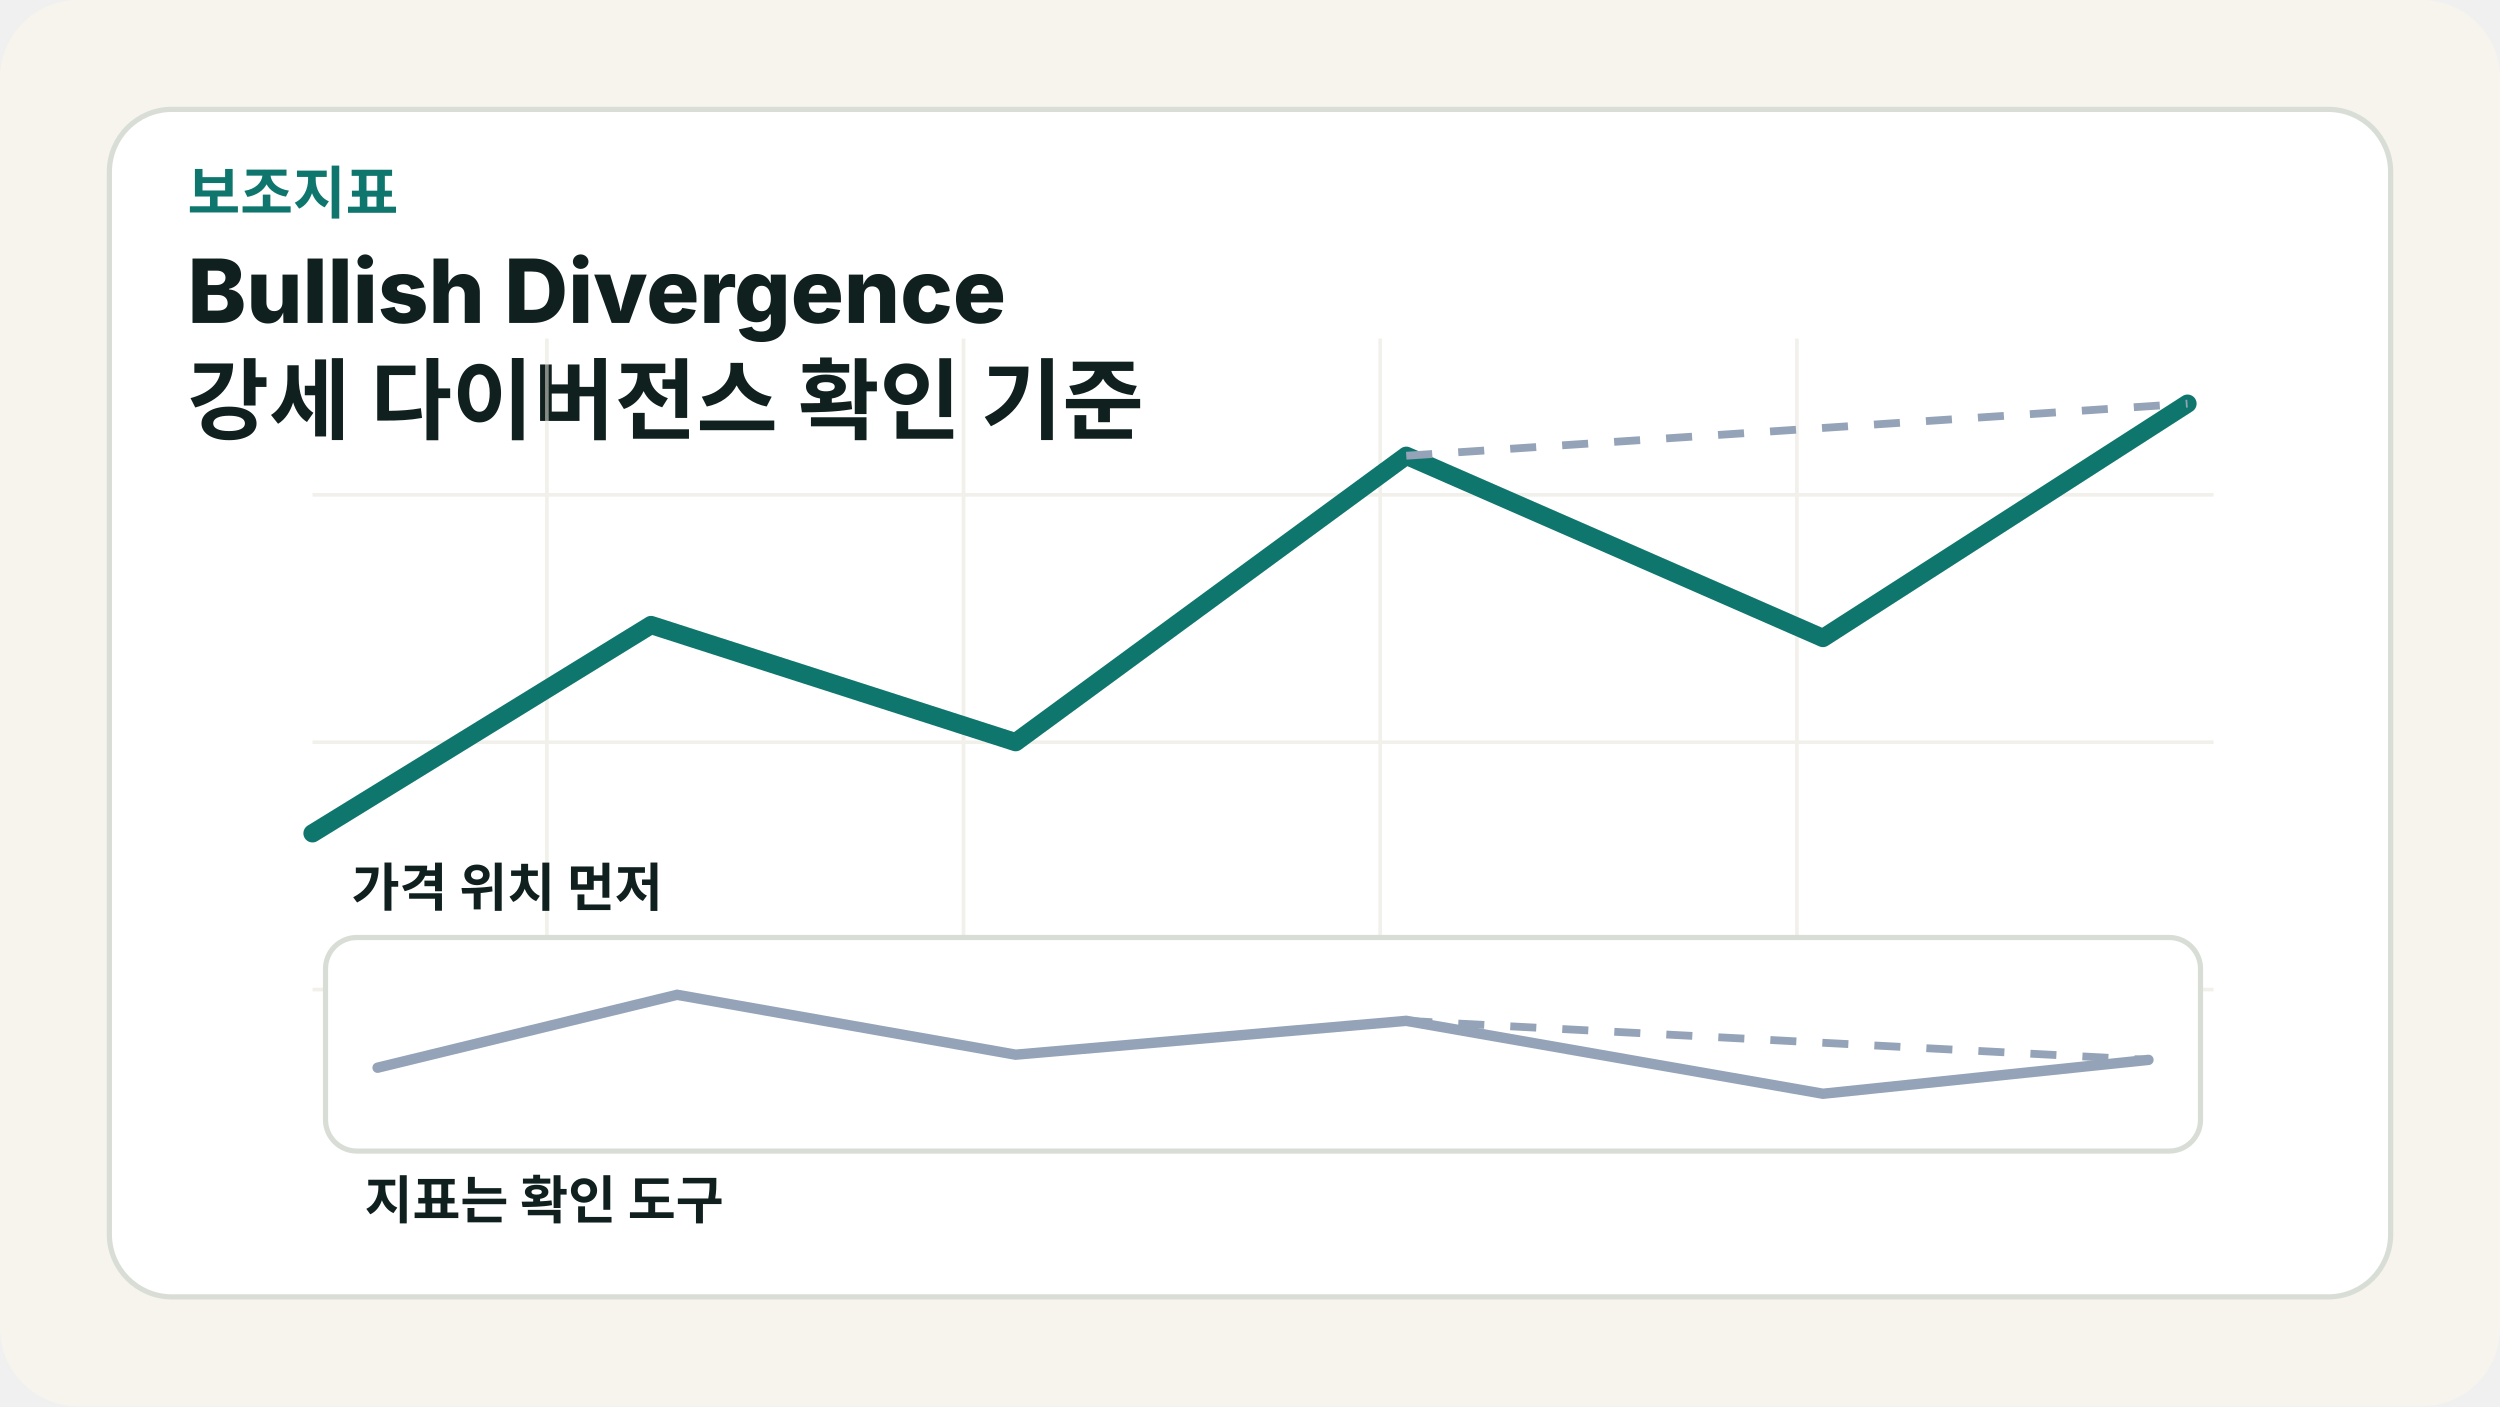
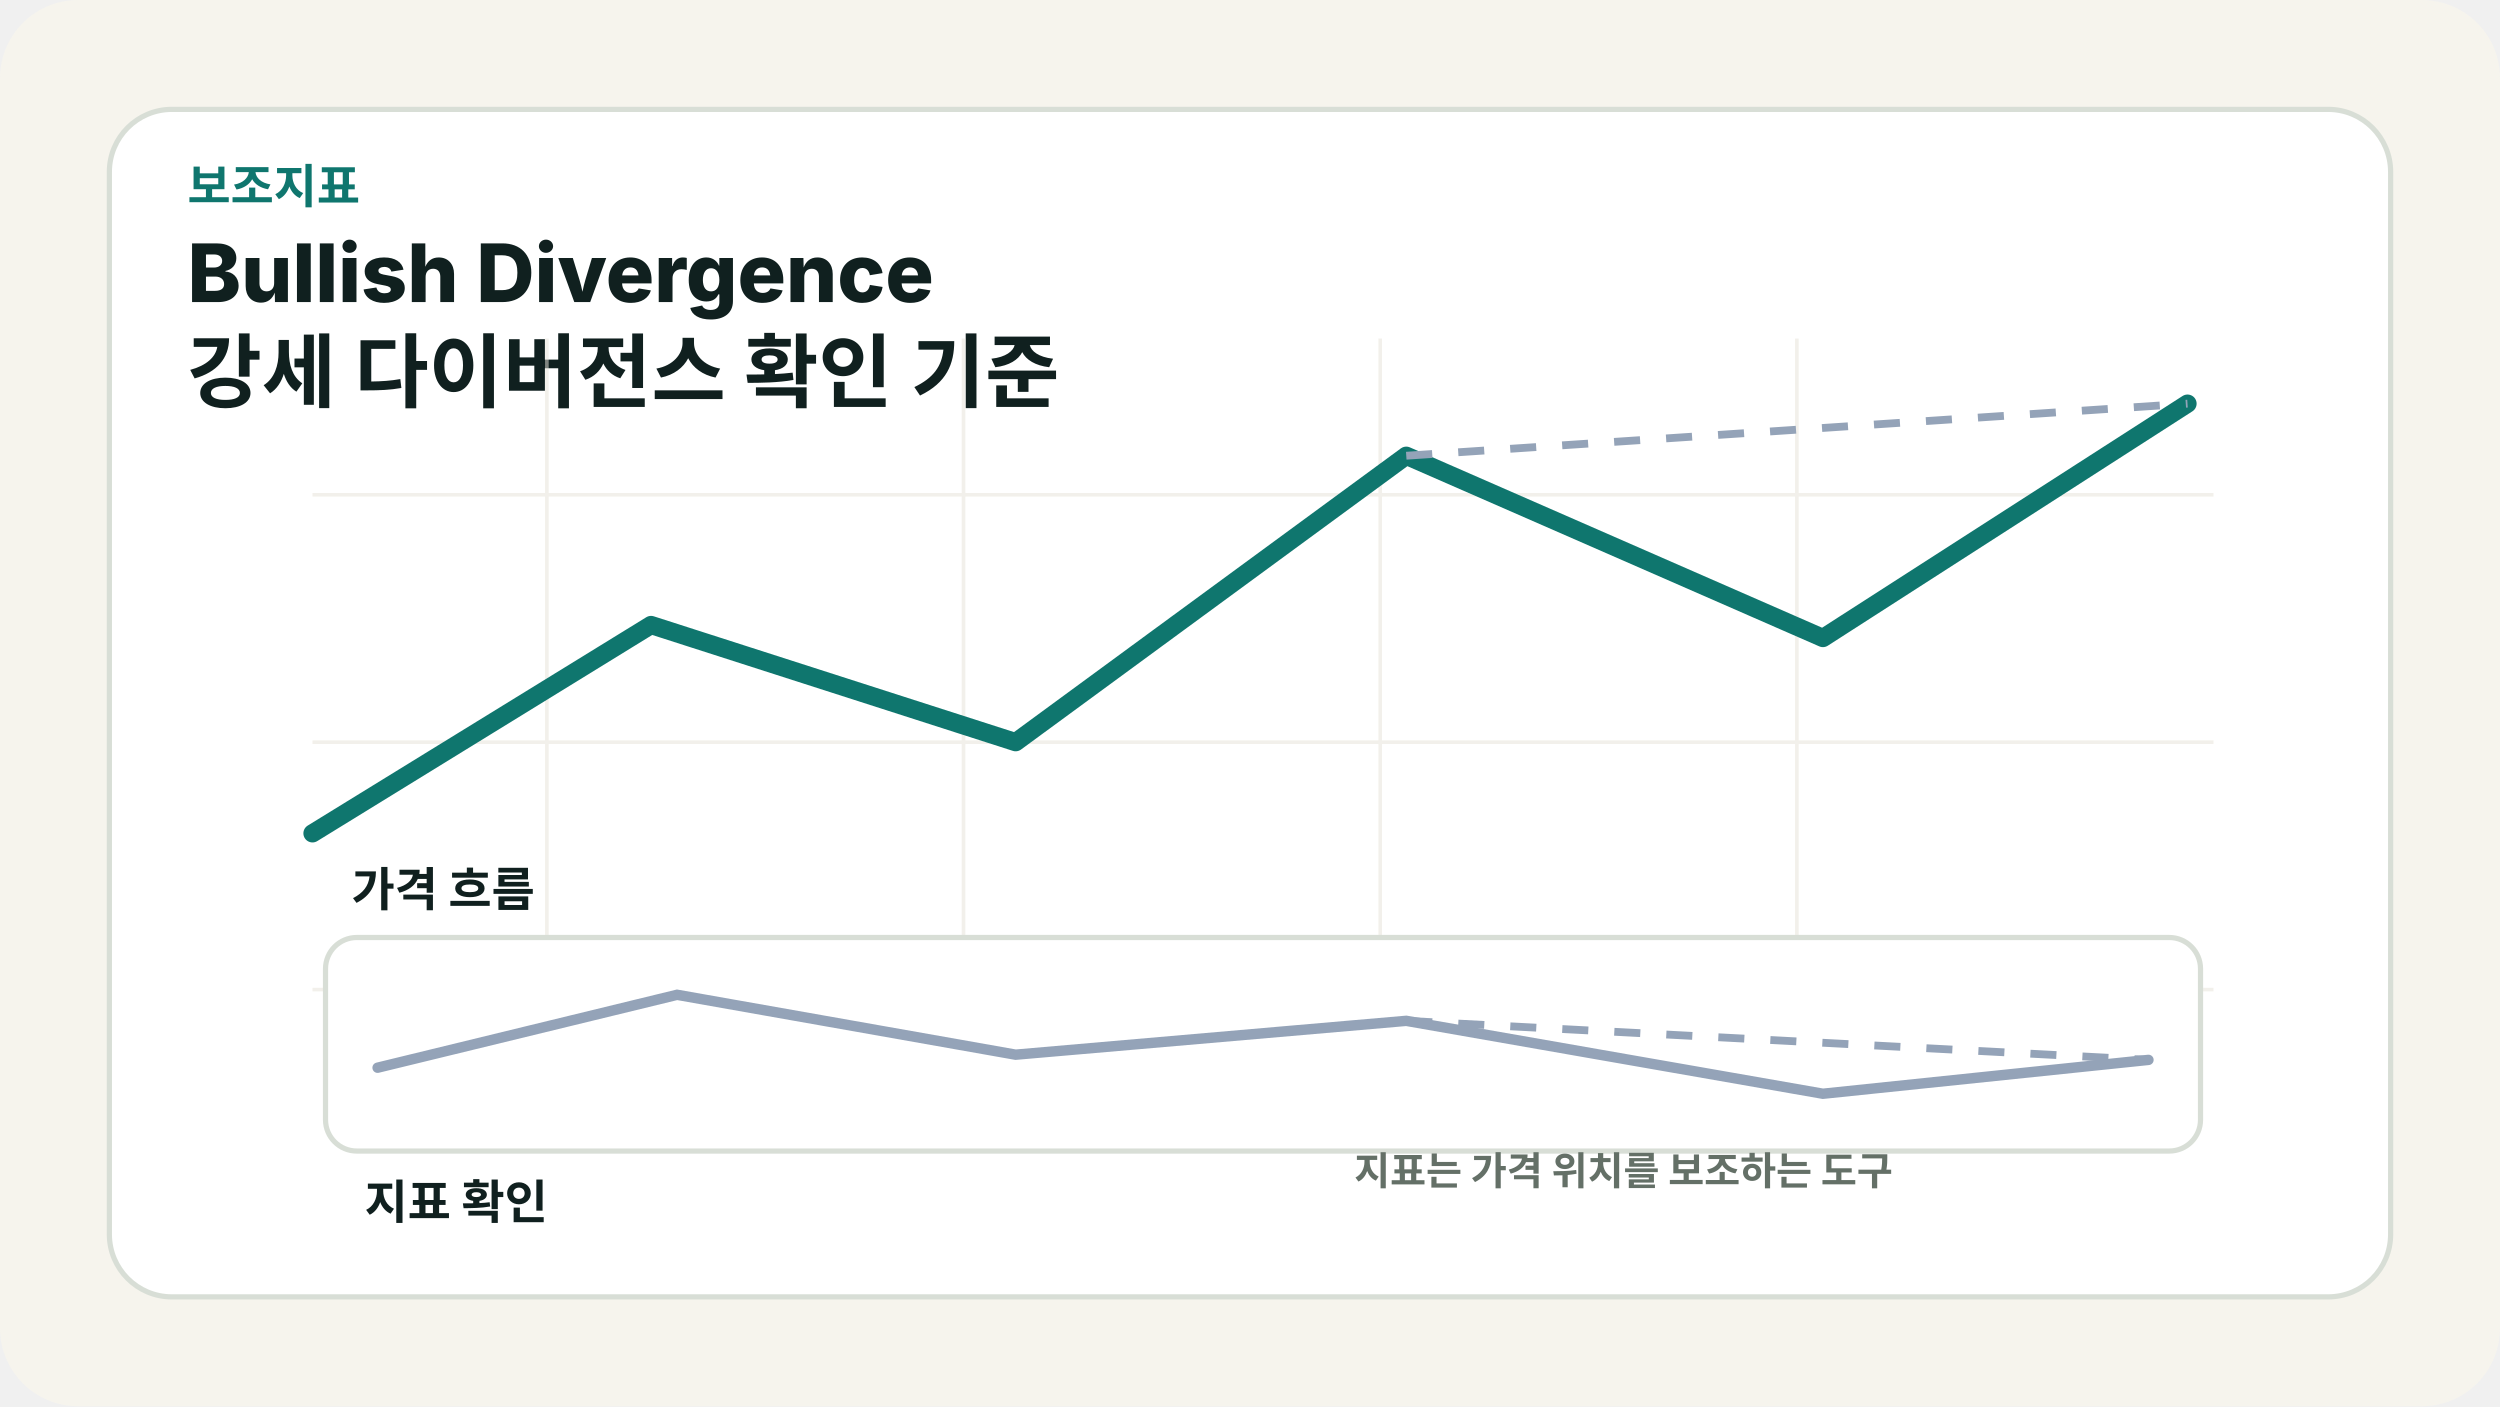
<svg xmlns="http://www.w3.org/2000/svg" width="960" height="540" viewBox="0 0 960 540" role="img" aria-labelledby="title desc">
  <style>
- .bg{fill:#f6f4ed}.panel{fill:#fff;stroke:#d8ded6;stroke-width:2}.title{font:800 34px system-ui,-apple-system,BlinkMacSystemFont,"Segoe UI",sans-serif;fill:#10201f}.sub{font:800 22px system-ui,-apple-system,BlinkMacSystemFont,"Segoe UI",sans-serif;fill:#0f766e}.label{font:800 20px system-ui,-apple-system,BlinkMacSystemFont,"Segoe UI",sans-serif;fill:#10201f}.note{font:700 17px system-ui,-apple-system,BlinkMacSystemFont,"Segoe UI",sans-serif;fill:#647067}.line{fill:none;stroke:#0f766e;stroke-width:7;stroke-linecap:round;stroke-linejoin:round}.down{fill:none;stroke:#b45309;stroke-width:7;stroke-linecap:round;stroke-linejoin:round}.thin{fill:none;stroke:#94a3b8;stroke-width:4;stroke-linecap:round}.dash{stroke:#94a3b8;stroke-width:3;stroke-dasharray:10 10}.zone{fill:#e8f4ef;stroke:#0f766e;stroke-width:2;opacity:.9}.risk{fill:#fff3df;stroke:#b45309;stroke-width:2}.bar{fill:#0f766e;opacity:.92}.warn{fill:#b45309;opacity:.92}
+ .bg{fill:#f6f4ed}.panel{fill:#fff;stroke:#d8ded6;stroke-width:2}.title{font:800 31px system-ui,-apple-system,BlinkMacSystemFont,"Segoe UI",sans-serif;fill:#10201f}.sub{font:800 18px system-ui,-apple-system,BlinkMacSystemFont,"Segoe UI",sans-serif;fill:#0f766e}.label{font:800 18px system-ui,-apple-system,BlinkMacSystemFont,"Segoe UI",sans-serif;fill:#10201f}.note{font:700 15px system-ui,-apple-system,BlinkMacSystemFont,"Segoe UI",sans-serif;fill:#647067}.line{fill:none;stroke:#0f766e;stroke-width:7;stroke-linecap:round;stroke-linejoin:round}.down{fill:none;stroke:#b45309;stroke-width:7;stroke-linecap:round;stroke-linejoin:round}.thin{fill:none;stroke:#94a3b8;stroke-width:4;stroke-linecap:round}.dash{stroke:#94a3b8;stroke-width:3;stroke-dasharray:10 10}.zone{fill:#e8f4ef;stroke:#0f766e;stroke-width:2;opacity:.92}.risk{fill:#fff3df;stroke:#b45309;stroke-width:2}.bar{fill:#0f766e;opacity:.92}.warn{fill:#b45309;opacity:.92}
</style>
  <rect class="bg" width="960" height="540" rx="30" />
  <rect class="panel" x="42" y="42" width="876" height="456" rx="24" />
-   <text x="72" y="82" class="sub">보조지표</text>
-   <text x="72" y="124" class="title">Bullish Divergence</text>
-   <text x="72" y="166" class="title">강세 다이버전스 확인 기준</text>
-   <g opacity=".55">
+   <text x="72" y="78" class="sub">보조지표</text>
+   <text x="72" y="116" class="title">Bullish Divergence</text>
+   <text x="72" y="154" class="title">강세 다이버전스 확인 기준</text>
+   <g opacity=".52">
    <path d="M120 190H850M120 285H850M120 380H850M210 130V430M370 130V430M530 130V430M690 130V430" stroke="#e7e3d8" stroke-width="1.4" />
  </g>
  <path class="line" d="M120 320L250 240L390 285L540 175L700 245L840 155" />
  <rect class="panel" x="125" y="360" width="720" height="82" rx="12" />
  <path class="thin" d="M145 410L260 382L390 405L540 392L700 420L825 407" />
  <path class="dash" d="M540 175L840 155M540 392L825 407" />
-   <text class="label" x="135" y="348">가격 위치 먼저</text>
-   <text class="label" x="140" y="468">지표는 확인 도구</text>
+   <text class="label" x="135" y="348">가격 흐름</text>
+   <text class="label" x="140" y="468">지표 확인</text>
+   <text class="note" x="520" y="455">지표는 가격 위치를 보조하는 도구</text>
</svg>
